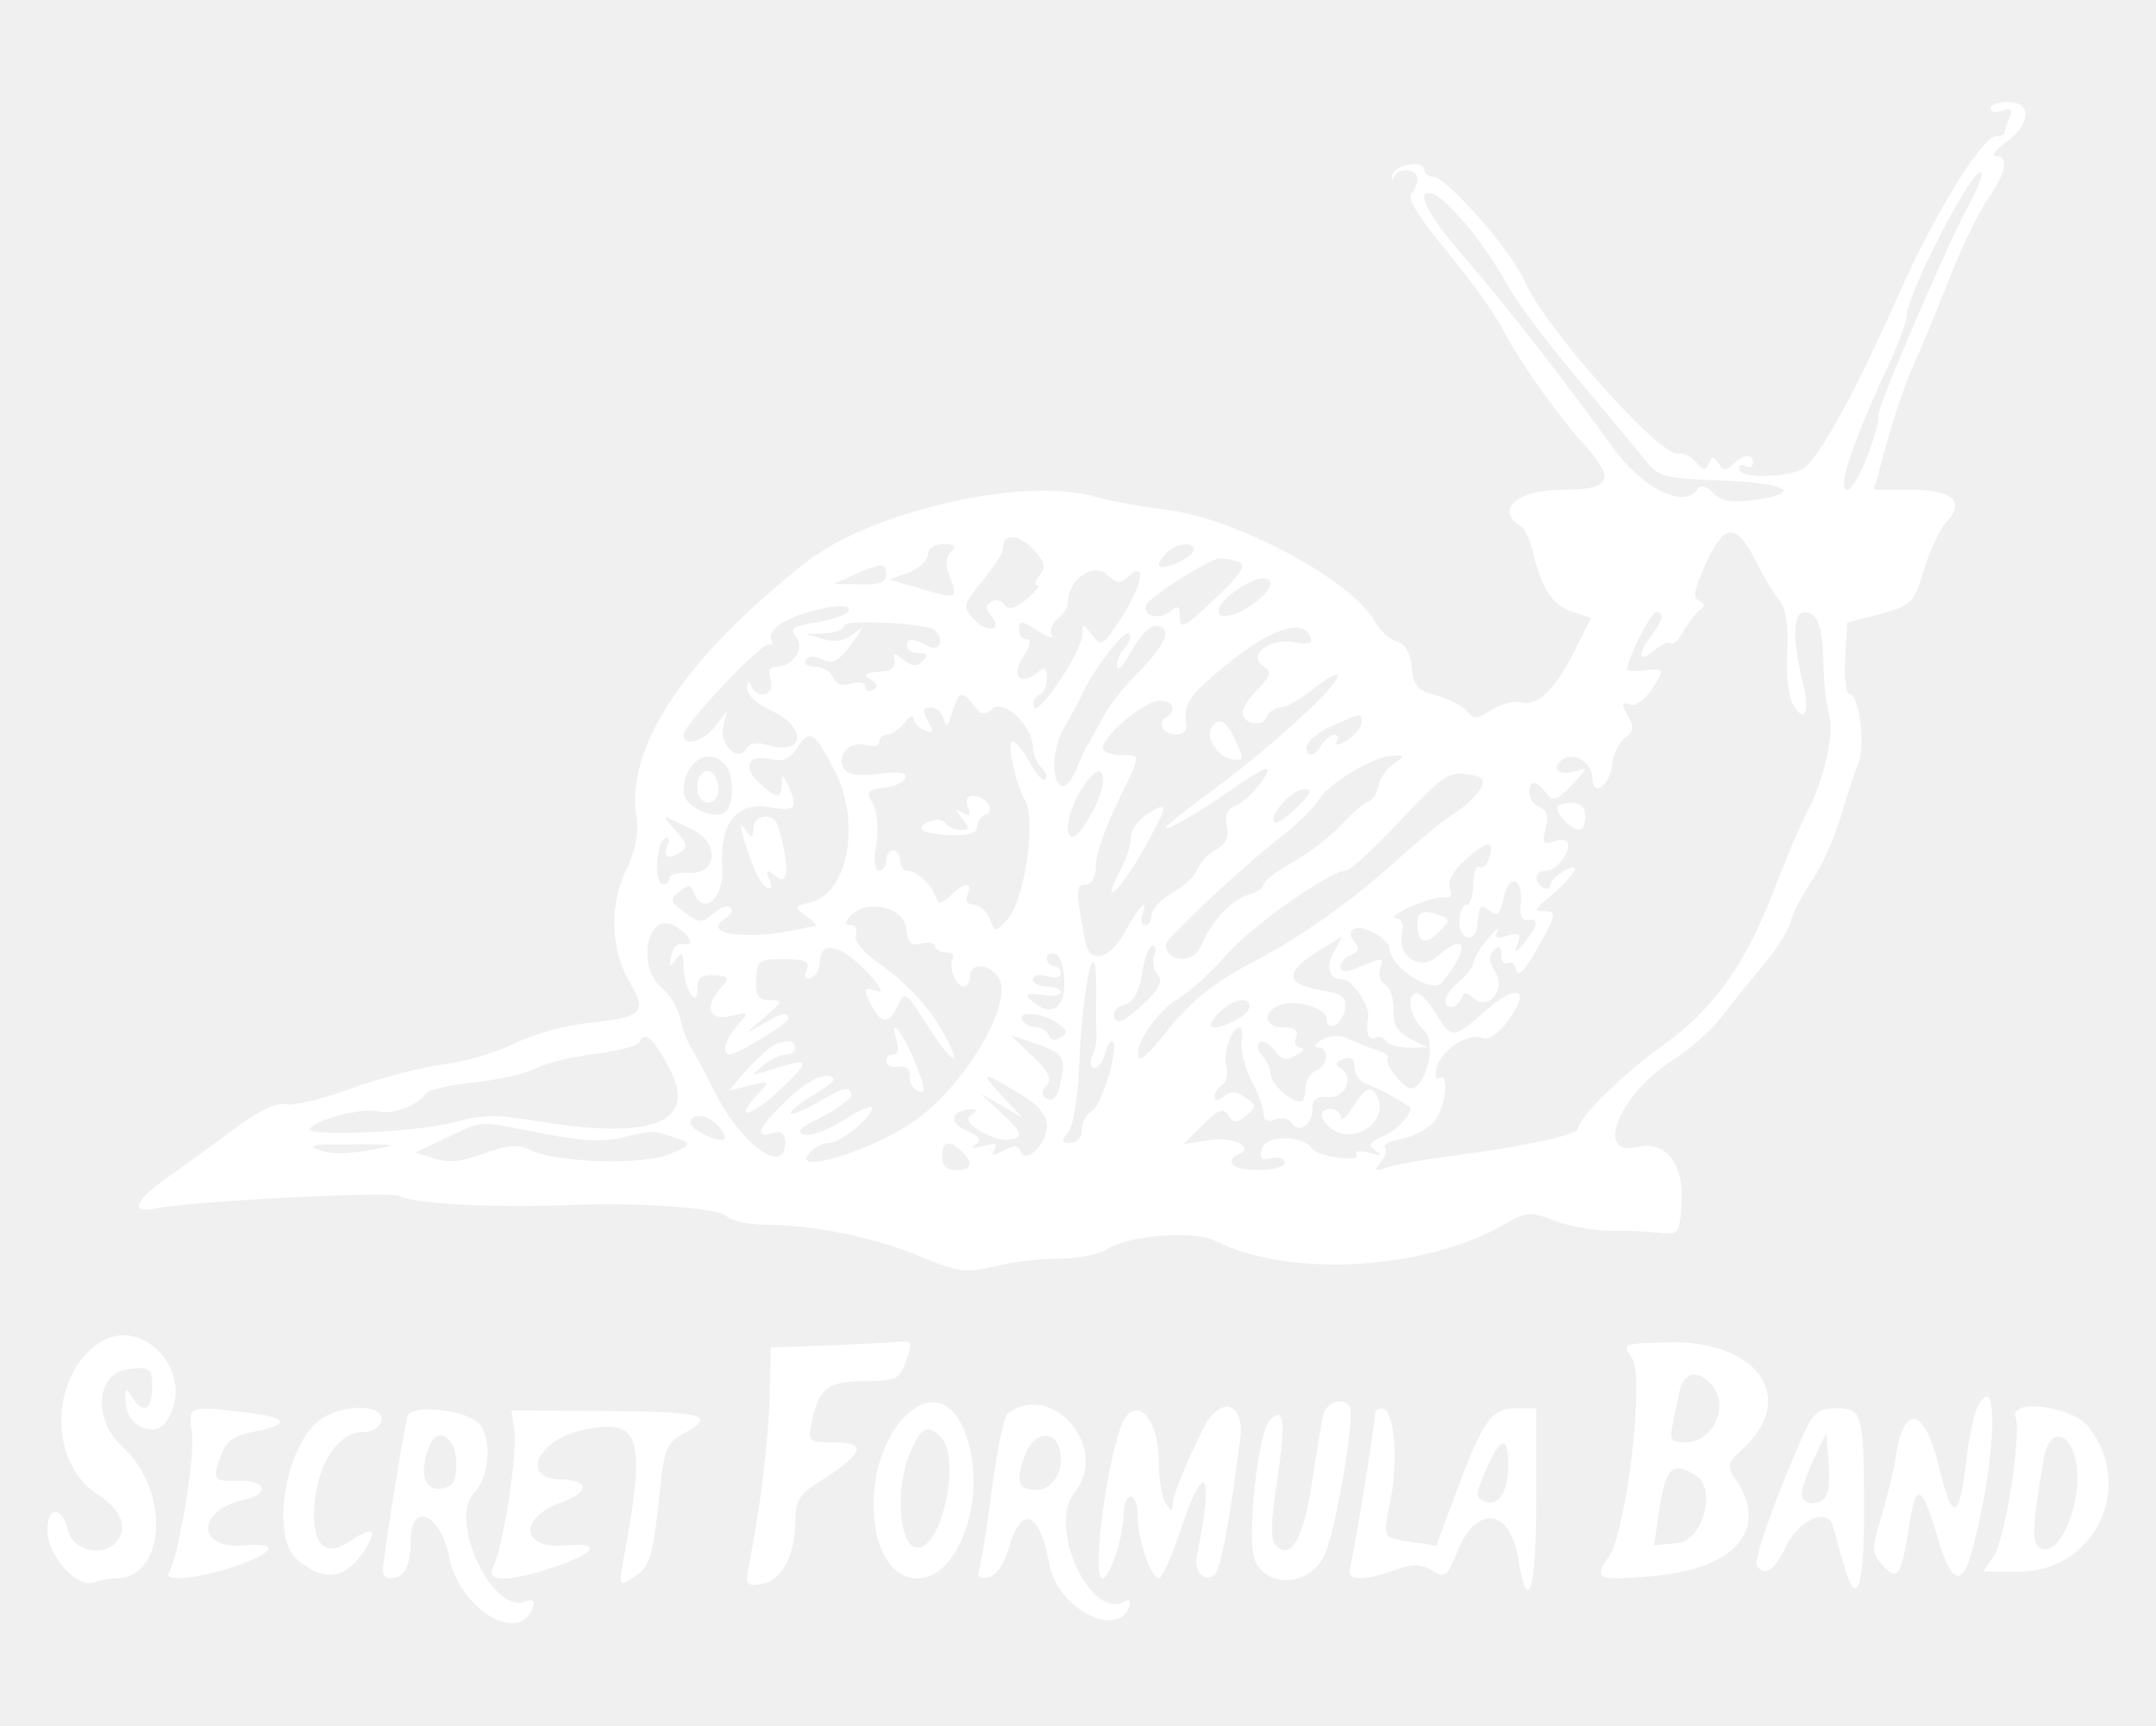
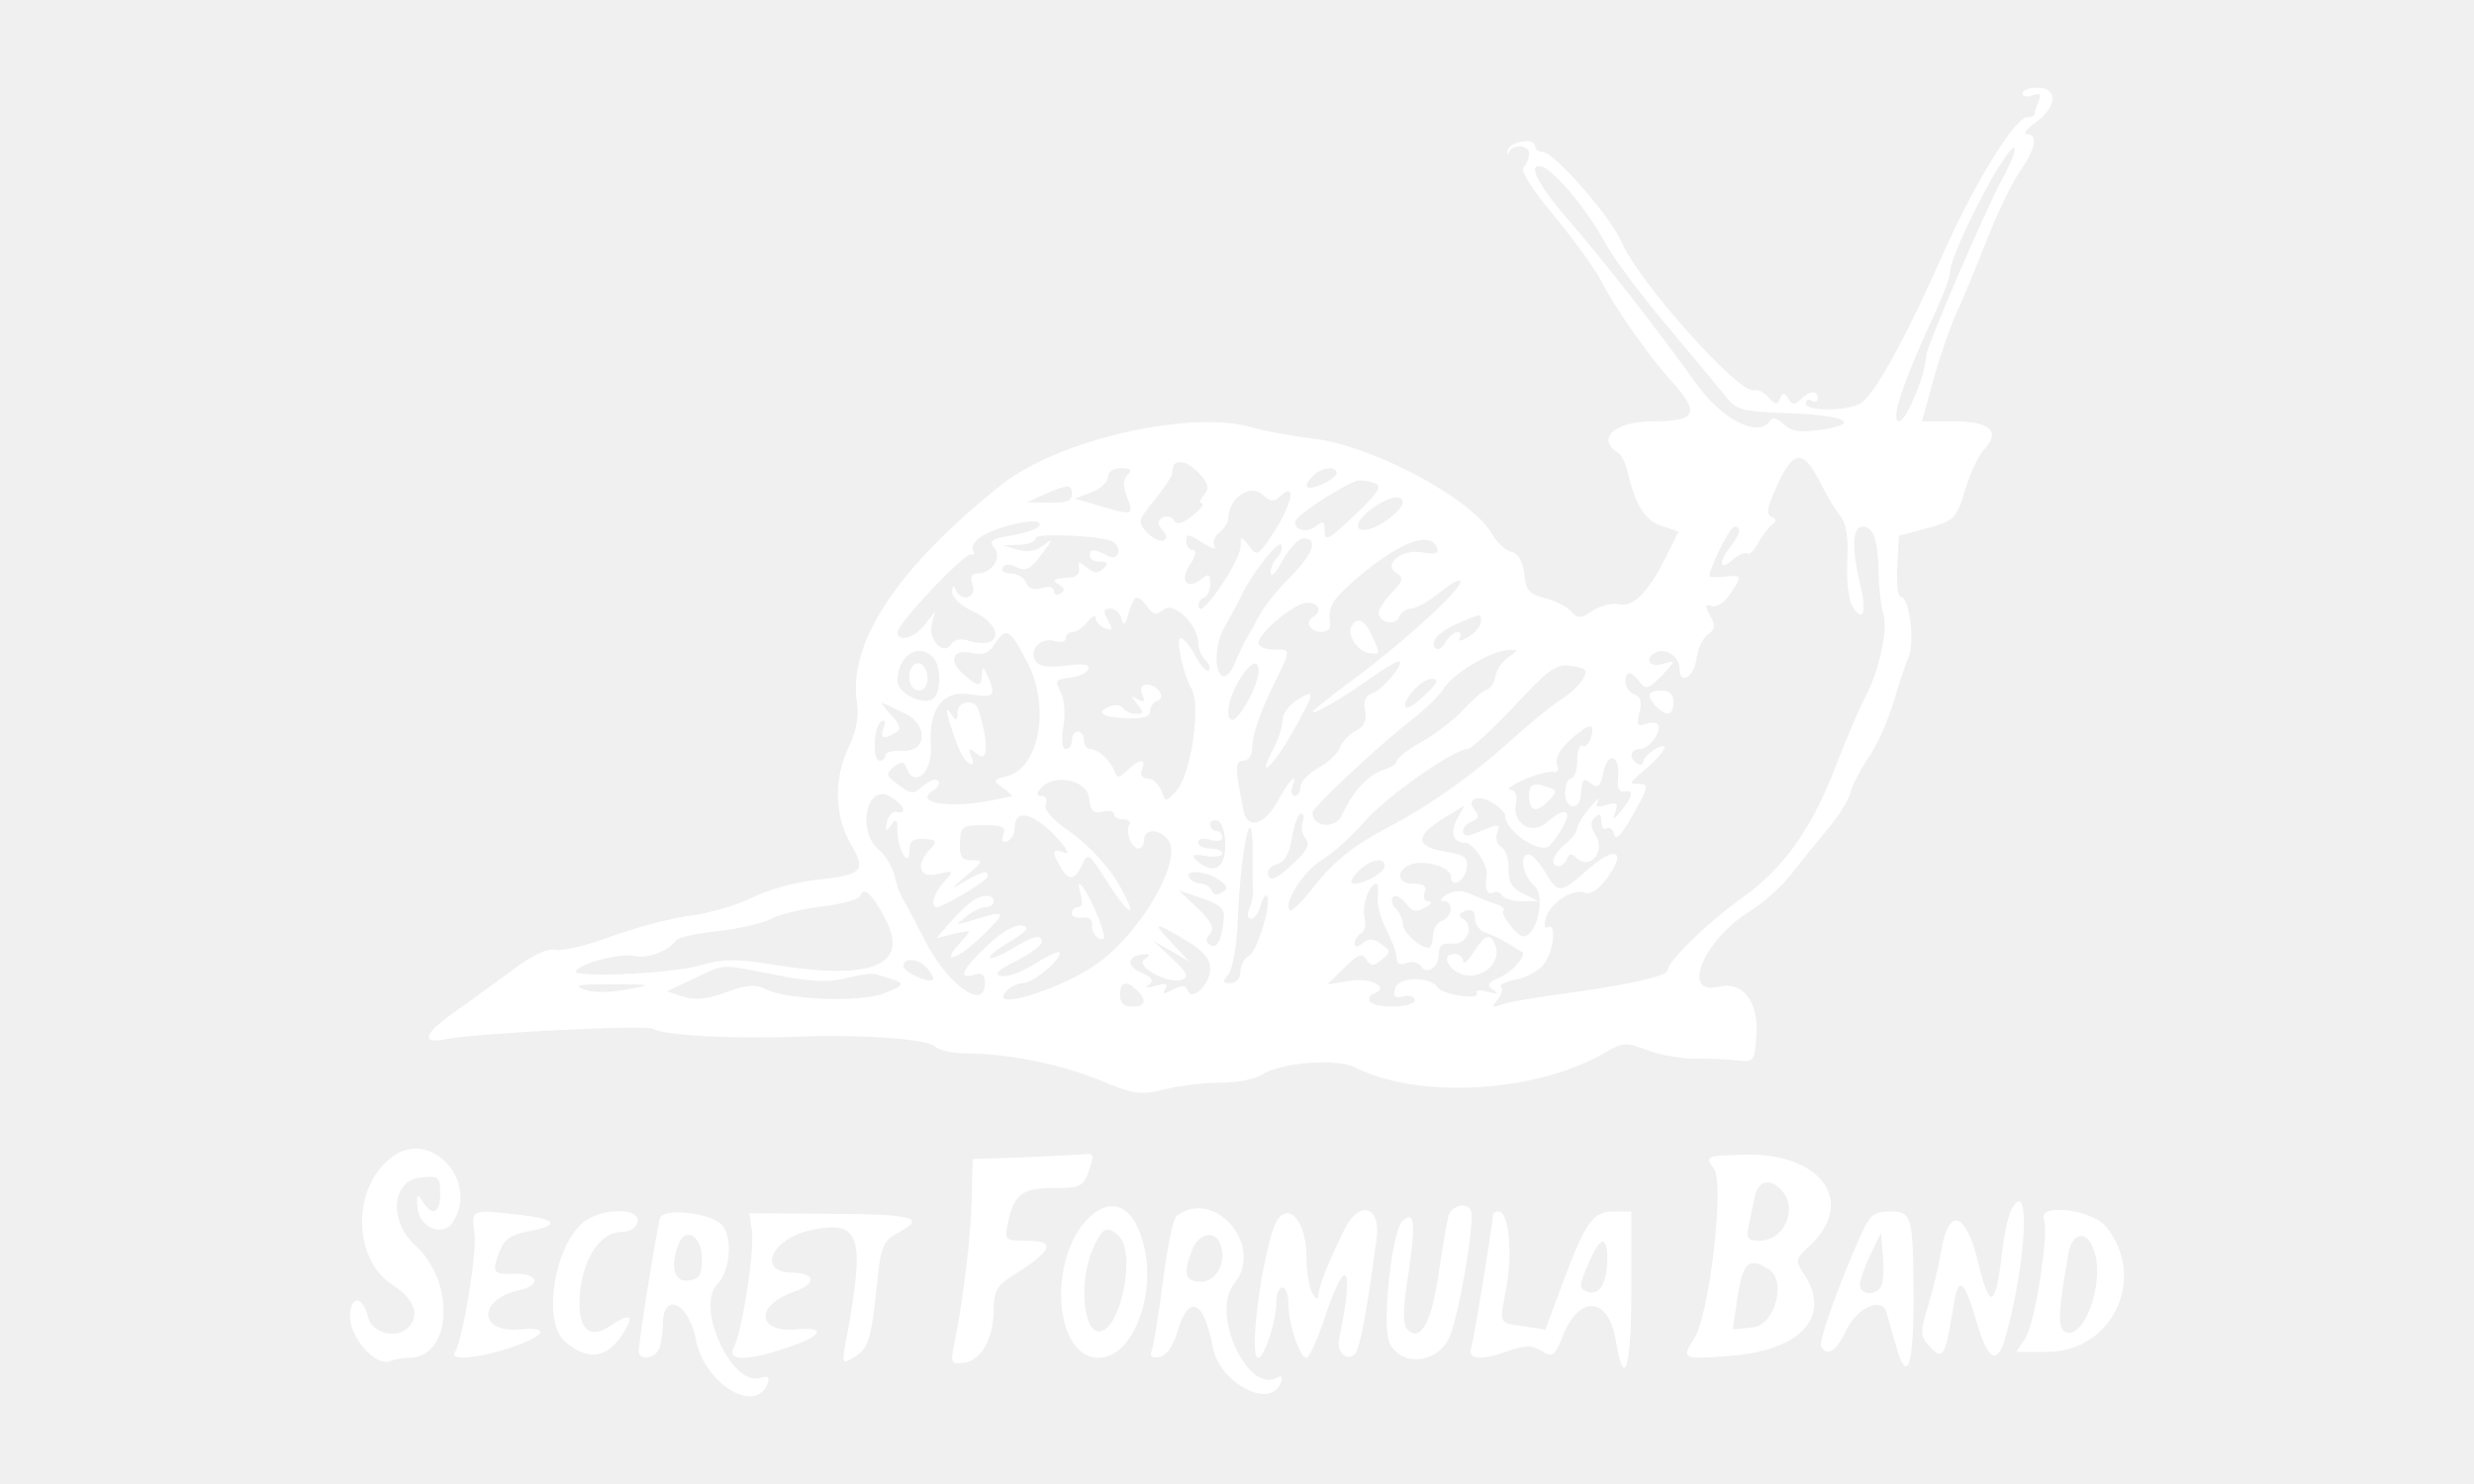
- <svg xmlns="http://www.w3.org/2000/svg" version="1.0" width="500pt" height="400pt" viewBox="0 0 500 400" preserveAspectRatio="xMidYMid meet" id="svg1779">
+ <svg xmlns="http://www.w3.org/2000/svg" version="1.0" width="500pt" height="300pt" viewBox="0 0 500 400" preserveAspectRatio="xMidYMid meet" id="svg1779">
  <defs id="defs1783" />
  <g transform="matrix(0.08105285,0,0,-0.07887991,2.874458,418.0369)" fill="#ffffff" stroke="none" id="g1777">
    <path d="m 5660,4981 c 0,-11 15,-14 33,-7 26,10 31,5 20,-22 -7,-19 -13,-39 -13,-44 0,-4 -11,-9 -25,-9 -40,-2 -176,-229 -277,-463 -128,-297 -233,-492 -278,-516 -49,-26 -180,-26 -180,1 0,12 9,16 20,9 11,-7 20,-3 20,9 0,28 -26,27 -57,-4 -20,-20 -28,-19 -41,2 -14,23 -19,23 -28,0 -9,-22 -16,-21 -38,5 -14,17 -36,28 -48,24 -48,-16 -383,369 -441,507 -35,86 -224,307 -261,307 -15,0 -26,10 -26,21 0,30 -86,15 -92,-16 -3,-15 0,-17 5,-5 15,29 67,25 67,-6 0,-14 -8,-35 -18,-45 -12,-12 27,-75 100,-165 65,-81 138,-184 161,-230 45,-91 157,-253 228,-334 99,-112 87,-140 -60,-140 -128,0 -191,-61 -113,-109 10,-6 23,-35 30,-66 27,-114 57,-163 112,-182 l 57,-20 -42,-86 c -58,-121 -110,-175 -156,-162 -22,5 -61,-5 -87,-22 -42,-28 -51,-28 -73,-2 -13,16 -52,36 -87,45 -52,14 -63,27 -68,82 -5,44 -19,70 -43,76 -20,5 -48,32 -63,59 -65,121 -397,304 -596,328 -72,9 -163,26 -202,38 -203,62 -644,-41 -833,-195 -347,-283 -515,-544 -481,-750 6,-42 -3,-94 -27,-145 -51,-108 -49,-235 5,-332 54,-95 43,-107 -122,-125 -62,-7 -155,-34 -206,-60 -51,-26 -142,-53 -202,-61 -60,-7 -178,-39 -262,-70 -84,-32 -170,-53 -190,-47 -25,6 -75,-18 -139,-67 -56,-42 -142,-107 -192,-143 -104,-74 -118,-113 -36,-96 97,21 671,51 693,36 37,-23 274,-36 502,-26 188,7 409,-9 433,-33 14,-14 61,-25 106,-25 138,0 315,-37 445,-92 112,-48 133,-51 214,-31 49,13 133,23 186,23 54,0 115,12 137,27 61,42 250,57 311,25 212,-110 604,-86 831,51 59,35 70,36 140,8 42,-16 113,-29 157,-29 44,1 107,-2 140,-6 58,-6 60,-3 66,88 7,115 -46,184 -126,164 -127,-32 -50,160 103,257 46,29 109,88 140,129 31,42 85,110 120,153 35,42 69,98 75,124 7,26 34,80 60,119 27,38 63,122 82,185 18,63 42,136 52,161 21,53 2,204 -26,204 -10,0 -15,47 -12,104 l 6,105 95,26 c 89,26 96,32 124,129 17,57 45,119 63,139 57,62 22,97 -99,97 h -107 l 39,145 c 22,80 56,181 76,225 20,44 65,156 100,248 35,92 85,199 112,238 52,77 60,124 22,125 -14,0 0,19 30,41 71,53 74,118 5,118 -27,0 -50,-9 -50,-19 z m -68,-295 c -54,-102 -252,-574 -252,-602 0,-59 -66,-224 -90,-224 -30,0 13,135 118,366 28,63 52,128 52,144 0,65 192,445 214,423 5,-6 -13,-54 -42,-107 z m -1427,-53 c 37,-46 87,-121 110,-167 24,-46 115,-172 204,-280 88,-108 177,-218 197,-244 33,-43 55,-49 204,-54 191,-7 249,-36 111,-57 -71,-10 -99,-6 -124,19 -21,21 -37,25 -46,12 -37,-60 -158,2 -244,125 -125,180 -311,425 -432,568 -103,123 -135,195 -76,173 16,-7 59,-49 96,-95 z m 825,-986 c 22,-45 52,-96 67,-114 17,-21 25,-72 21,-147 -4,-64 4,-134 16,-156 36,-62 50,-25 27,72 -29,126 -26,198 7,198 37,0 52,-43 54,-157 1,-51 8,-115 16,-143 16,-55 -15,-196 -64,-290 -17,-33 -60,-136 -95,-230 -80,-215 -175,-350 -314,-451 -110,-80 -245,-215 -245,-246 0,-19 -145,-52 -361,-81 -83,-11 -169,-27 -190,-35 -33,-12 -35,-10 -14,16 13,17 19,37 12,44 -8,7 15,18 51,26 35,7 77,31 93,54 32,46 40,142 11,124 -10,-6 -13,8 -7,30 13,52 90,104 130,88 19,-7 46,10 74,50 67,93 29,113 -61,32 -95,-86 -100,-87 -145,-11 -19,33 -44,60 -54,60 -34,0 -20,-73 20,-109 37,-34 6,-171 -38,-171 -21,0 -78,76 -66,88 6,6 -6,17 -27,23 -21,7 -57,22 -81,33 -29,14 -54,14 -80,-1 -20,-12 -26,-22 -12,-22 35,-1 31,-54 -5,-68 -16,-7 -30,-30 -30,-52 0,-23 -7,-41 -15,-40 -30,1 -85,54 -85,82 0,16 -11,40 -24,53 -13,13 -16,30 -8,39 8,8 27,-2 42,-22 21,-29 35,-32 64,-15 20,11 25,21 12,21 -14,1 -20,15 -13,31 8,22 -3,30 -40,30 -53,0 -57,47 -5,66 44,17 132,-10 132,-40 0,-44 45,-20 53,28 5,36 -7,45 -74,56 -98,17 -99,53 -1,115 l 67,42 -23,-44 c -26,-47 -15,-83 26,-83 27,0 77,-79 71,-111 -8,-41 2,-71 20,-60 10,6 24,3 31,-9 7,-11 37,-20 66,-20 l 54,1 -50,25 c -37,19 -50,41 -48,85 1,32 -10,66 -25,75 -14,8 -20,30 -13,48 10,25 5,30 -21,19 -18,-7 -46,-18 -63,-25 -16,-7 -30,-2 -30,10 0,13 14,29 31,35 22,9 24,18 9,38 -32,38 10,56 59,25 23,-14 41,-33 41,-42 0,-57 122,-138 151,-102 80,102 71,152 -13,77 -48,-45 -115,-3 -102,64 6,31 -1,47 -19,48 -15,0 5,15 43,33 39,18 82,30 98,28 17,-3 23,6 15,26 -7,20 9,51 42,82 66,60 85,63 71,10 -6,-22 -19,-35 -28,-29 -10,6 -18,-16 -18,-50 0,-33 -9,-61 -20,-61 -11,0 -20,-23 -20,-52 0,-54 48,-60 52,-6 4,57 9,62 35,40 22,-18 30,-10 40,39 15,74 56,59 49,-18 -4,-34 3,-51 19,-48 34,7 31,-16 -8,-65 -28,-35 -31,-35 -20,-4 10,30 5,34 -30,23 -31,-10 -38,-7 -28,14 8,15 -4,5 -27,-23 -23,-27 -41,-59 -42,-71 0,-11 -18,-36 -40,-54 -42,-36 -53,-75 -22,-75 10,0 23,11 28,25 7,19 15,20 34,1 43,-40 95,26 62,78 -18,29 -19,47 -4,62 16,16 22,12 22,-13 0,-20 8,-30 18,-24 11,6 22,-4 25,-22 5,-22 27,3 63,70 51,92 53,103 20,104 -33,0 -33,3 4,35 77,66 107,114 55,87 -25,-14 -45,-34 -45,-45 0,-11 -9,-15 -20,-8 -30,19 -24,50 9,50 32,0 77,67 58,86 -6,6 -25,6 -42,-1 -25,-9 -28,-1 -18,40 9,35 4,54 -17,62 -17,7 -30,26 -30,42 0,40 19,39 48,0 20,-27 29,-24 73,22 49,54 49,54 4,40 -44,-13 -64,15 -27,38 32,20 82,-12 82,-53 0,-61 49,-31 57,35 3,31 20,67 37,80 25,18 27,31 8,65 -19,35 -18,41 5,33 15,-6 42,11 60,39 43,65 42,68 -17,61 -27,-3 -50,-2 -50,2 0,30 68,169 82,169 26,0 21,-24 -13,-69 -41,-55 -36,-84 8,-44 20,18 42,28 48,21 6,-6 23,10 36,35 14,26 35,54 47,64 16,11 15,19 -1,26 -18,7 -16,29 7,83 61,149 95,156 156,31 z m -2063,31 c 28,-32 30,-47 12,-70 -13,-15 -16,-28 -6,-29 9,0 -5,-18 -31,-41 -35,-28 -53,-33 -63,-16 -8,13 -25,17 -38,9 -17,-11 -17,-22 -1,-41 36,-43 -11,-53 -49,-11 -33,37 -32,42 22,110 31,39 58,80 60,91 4,37 7,40 33,40 14,0 41,-19 61,-42 z m -242,-1 c -15,-15 -16,-38 -3,-72 25,-66 22,-68 -83,-36 l -89,27 55,21 c 30,12 55,36 55,53 0,18 18,30 44,30 33,0 38,-6 21,-23 z m 695,6 c 0,-9 -22,-27 -50,-39 -53,-24 -66,-8 -26,32 28,28 76,32 76,7 z m 128,-35 c 24,-9 10,-32 -59,-100 -99,-97 -109,-103 -109,-56 0,27 -6,28 -29,9 -30,-25 -78,-11 -67,20 8,23 179,135 209,137 13,1 38,-3 55,-10 z m -1008,-38 c 0,-22 -21,-30 -75,-28 l -75,1 60,28 c 78,35 90,35 90,-1 z m 634,-1 c 22,-22 38,-25 53,-10 67,67 45,-31 -33,-145 -36,-53 -40,-54 -65,-20 -27,35 -28,34 -28,-1 -1,-50 -128,-243 -138,-211 -5,14 1,29 14,34 13,4 23,26 23,48 0,34 -5,37 -29,17 -48,-40 -75,-5 -38,50 19,30 23,49 9,49 -12,0 -22,14 -22,30 0,27 8,26 54,-5 30,-19 48,-25 40,-12 -7,12 0,34 16,47 17,14 30,35 30,48 0,69 74,121 114,81 z m 466,-26 c 0,-22 -60,-74 -104,-89 -58,-20 -60,20 -3,64 54,43 107,55 107,25 z m -1209,-81 c -6,-10 -48,-25 -92,-32 -66,-11 -77,-19 -57,-42 27,-33 -8,-88 -56,-88 -20,0 -25,-13 -16,-40 14,-45 -39,-59 -57,-15 -6,16 -10,13 -11,-8 -1,-18 28,-47 67,-65 108,-51 99,-136 -11,-102 -27,9 -49,5 -59,-12 -25,-40 -77,14 -65,68 l 11,44 -34,-45 c -33,-45 -91,-62 -91,-26 0,30 223,272 244,266 10,-4 14,2 8,12 -6,10 1,29 17,42 53,44 226,81 202,43 z m 248,-55 c 30,-27 14,-65 -19,-47 -47,25 -60,25 -60,0 0,-11 15,-20 34,-20 26,0 28,-6 11,-23 -18,-18 -31,-17 -55,3 -27,22 -31,22 -26,-2 3,-15 -7,-29 -24,-31 -64,-5 -69,-8 -43,-25 19,-12 21,-21 5,-31 -12,-7 -22,-3 -22,9 0,14 -16,18 -40,10 -27,-8 -44,-2 -52,19 -7,17 -30,31 -51,31 -22,0 -34,9 -27,20 8,13 25,13 48,1 29,-15 45,-6 82,45 37,50 39,57 8,32 -26,-22 -54,-27 -88,-17 l -50,15 55,2 c 30,1 55,11 55,23 0,19 236,7 259,-14 z m 543,-53 c -12,-12 -22,-36 -21,-53 0,-17 19,3 40,44 22,41 53,75 69,75 51,0 33,-52 -45,-133 -41,-42 -86,-100 -100,-127 -14,-28 -33,-63 -43,-80 -10,-16 -28,-55 -40,-86 -12,-31 -31,-51 -42,-44 -29,18 -24,112 9,170 16,28 39,71 51,97 34,78 129,202 137,180 4,-11 -3,-31 -15,-43 z m 533,31 c 6,-17 -9,-21 -50,-13 -69,14 -134,-42 -84,-72 23,-15 20,-26 -17,-65 -24,-26 -44,-57 -44,-69 0,-34 56,-46 68,-15 6,16 24,29 40,29 16,0 57,24 91,52 35,29 67,49 72,43 18,-17 -194,-217 -376,-353 -63,-48 -115,-91 -115,-95 0,-12 100,47 190,113 44,32 87,59 96,59 26,1 -53,-97 -88,-109 -22,-7 -29,-27 -23,-59 6,-33 -3,-54 -32,-69 -22,-12 -45,-38 -52,-57 -6,-19 -38,-50 -71,-69 -33,-19 -60,-48 -60,-65 0,-17 -9,-31 -19,-31 -11,0 -14,16 -7,35 18,51 -12,19 -52,-57 -42,-77 -98,-93 -111,-31 -29,149 -30,173 -1,173 19,0 30,20 30,55 0,30 27,112 60,182 72,152 72,143 10,143 -27,0 -50,10 -50,22 0,35 121,138 162,138 41,0 51,-30 18,-50 -12,-7 -15,-21 -9,-31 17,-28 71,-23 68,6 -8,54 3,79 56,129 156,146 277,200 300,131 z m -964,-199 c 20,-28 30,-30 55,-9 34,28 114,-53 114,-116 0,-18 11,-44 24,-57 13,-13 18,-29 11,-36 -7,-6 -26,16 -44,50 -18,34 -40,62 -50,62 -17,0 10,-127 35,-170 35,-56 1,-298 -50,-354 -34,-38 -35,-38 -49,3 -9,22 -29,41 -46,41 -18,0 -25,12 -18,30 15,39 -8,38 -49,-3 -26,-26 -34,-27 -41,-5 -13,37 -55,78 -82,78 -11,0 -21,14 -21,30 0,17 -9,30 -20,30 -11,0 -20,-13 -20,-30 0,-16 -9,-30 -20,-30 -13,0 -16,30 -8,77 7,44 3,96 -10,119 -19,37 -16,42 31,48 30,3 57,16 62,29 5,17 -18,20 -76,12 -58,-7 -88,-3 -100,16 -23,38 18,83 64,68 20,-6 37,-2 37,10 0,11 10,21 23,21 12,0 35,16 49,35 15,19 27,25 27,12 1,-12 15,-28 31,-34 25,-10 27,-5 10,27 -17,31 -15,40 8,40 16,0 33,-16 37,-35 7,-26 12,-21 24,20 18,64 28,67 62,21 z m 1109,-51 c 0,-14 -19,-37 -42,-52 -23,-14 -36,-16 -29,-4 7,11 4,21 -7,21 -11,0 -29,-16 -40,-35 -10,-19 -25,-29 -33,-21 -21,22 11,58 78,87 78,34 73,34 73,4 z M 2352,3036 c 77,-152 40,-362 -69,-389 -47,-12 -47,-14 -12,-40 20,-15 33,-28 28,-29 -5,0 -27,-5 -49,-10 -155,-34 -284,-13 -208,33 15,9 20,23 13,31 -8,8 -31,0 -50,-18 -32,-29 -39,-29 -82,4 -41,31 -43,37 -15,61 26,21 33,20 43,-5 26,-68 85,-14 80,73 -8,132 39,195 133,180 78,-13 85,-5 56,63 -15,34 -17,35 -19,5 -1,-45 -13,-44 -64,3 -50,47 -32,86 33,70 35,-8 54,0 73,30 38,61 50,54 109,-62 z m -316,20 c 33,-33 30,-135 -4,-148 -39,-15 -112,27 -112,64 0,85 67,133 116,84 z m 1914,-3 c -20,-15 -39,-44 -42,-65 -3,-20 -16,-41 -29,-45 -12,-4 -47,-34 -76,-67 -29,-33 -91,-82 -138,-110 -47,-27 -85,-57 -85,-67 0,-9 -20,-23 -44,-30 -51,-16 -104,-76 -137,-153 -21,-50 -99,-45 -99,7 0,18 226,235 330,317 44,35 92,83 107,108 32,51 155,127 212,130 37,2 38,1 1,-25 z m -863,-146 c -20,-37 -43,-67 -52,-67 -30,0 -14,82 30,150 59,91 78,21 22,-83 z m 1113,74 c -10,-20 -43,-52 -74,-72 -31,-20 -105,-82 -166,-139 -128,-119 -269,-222 -410,-298 -119,-65 -181,-116 -258,-218 -32,-41 -62,-71 -67,-65 -24,23 45,134 106,172 36,22 99,80 140,129 71,85 298,250 344,250 12,0 82,66 155,146 117,129 140,146 191,138 48,-7 55,-14 39,-43 z m -525,-55 c -30,-30 -58,-49 -64,-44 -18,19 50,98 85,98 26,0 21,-12 -21,-54 z m -1729,-65 c 79,-40 71,-133 -11,-127 -30,2 -55,-5 -55,-15 0,-11 -8,-19 -19,-19 -25,0 -20,118 5,134 13,8 16,-1 8,-21 -14,-36 1,-42 41,-16 19,11 14,27 -18,62 -24,26 -35,43 -25,38 10,-4 43,-21 74,-36 z m 611,-288 c 5,-45 14,-55 45,-47 21,6 38,2 38,-8 0,-10 14,-18 31,-18 17,0 26,-8 20,-18 -14,-24 8,-82 31,-82 10,0 18,14 18,30 0,38 48,39 79,1 52,-63 -81,-307 -229,-420 -115,-88 -367,-170 -310,-101 14,17 39,30 56,30 34,0 124,76 124,104 0,9 -35,-7 -79,-35 -43,-29 -95,-49 -115,-45 -27,6 -14,20 49,52 47,25 85,54 85,64 0,29 -22,24 -97,-21 -37,-23 -71,-37 -76,-32 -5,4 25,30 67,55 60,38 68,49 39,55 -23,4 -68,-23 -115,-69 -84,-82 -99,-117 -42,-99 26,8 35,0 35,-29 0,-98 -127,-4 -201,149 -27,55 -58,115 -68,131 -11,17 -25,55 -31,86 -7,30 -30,71 -52,89 -76,65 -41,232 38,182 46,-29 58,-60 19,-52 -13,3 -27,-13 -31,-35 -6,-33 -3,-35 14,-10 16,24 21,21 21,-20 1,-65 39,-130 40,-67 0,33 11,42 49,40 42,-3 45,-7 20,-35 -51,-55 -37,-101 26,-85 54,13 54,12 20,-27 -34,-38 -47,-86 -24,-86 23,0 169,91 169,105 0,22 -15,19 -76,-17 -51,-31 -51,-30 6,20 55,47 56,52 18,52 -34,0 -42,12 -40,60 2,56 7,60 79,60 62,0 75,-6 65,-32 -8,-20 -3,-28 13,-23 14,5 25,26 25,46 0,64 57,54 130,-23 41,-44 56,-69 35,-62 -40,15 -43,6 -14,-47 27,-51 48,-49 73,6 19,43 23,40 85,-61 80,-130 106,-124 29,7 -30,52 -98,125 -150,163 -62,44 -92,79 -85,97 6,16 0,29 -13,29 -18,0 -19,7 -4,25 43,53 153,31 161,-32 z m 710,-83 c -6,-17 -2,-42 10,-56 16,-20 5,-42 -46,-90 -49,-47 -70,-56 -78,-36 -6,17 6,32 28,38 26,7 42,35 51,92 7,45 21,82 30,82 9,0 12,-14 5,-30 z m -257,-82 c 0,-80 -46,-100 -100,-44 -14,14 -3,18 35,11 30,-5 55,-2 55,8 0,9 -18,17 -40,17 -22,0 -40,10 -40,21 0,13 17,16 40,9 23,-7 40,-4 40,9 0,11 -9,21 -20,21 -11,0 -20,10 -20,22 0,12 11,18 25,13 14,-5 25,-42 25,-87 z m 91,-33 c -1,-47 0,-98 1,-115 2,-16 -4,-46 -12,-65 -8,-20 -6,-35 6,-35 10,0 25,20 31,44 6,24 16,40 21,35 19,-19 -31,-189 -59,-205 -16,-9 -29,-34 -29,-55 0,-23 -14,-39 -32,-39 -27,0 -28,5 -8,30 15,18 29,102 32,195 10,248 51,425 49,210 z m 439,-34 c 0,-22 -65,-61 -102,-61 -15,0 -11,15 12,40 38,42 90,54 90,21 z m -551,-48 c 30,-21 32,-30 10,-43 -16,-11 -30,-8 -34,6 -5,13 -21,24 -35,24 -15,0 -33,9 -40,20 -18,30 56,24 99,-7 z m 528,-58 c -3,-25 10,-76 29,-113 19,-38 34,-81 34,-97 0,-19 12,-25 33,-16 19,7 40,2 48,-11 20,-32 59,-4 59,43 0,28 12,37 44,34 49,-6 77,60 36,85 -17,10 -14,18 8,27 22,8 32,0 32,-25 0,-21 16,-43 35,-49 19,-7 53,-23 75,-37 22,-14 42,-27 45,-28 21,-8 -27,-67 -70,-87 -43,-19 -48,-27 -24,-44 21,-14 16,-16 -19,-6 -27,8 -42,5 -36,-5 15,-25 -112,-6 -128,18 -26,40 -132,40 -143,-1 -8,-29 -1,-36 28,-28 20,5 37,0 37,-13 0,-26 -133,-30 -149,-4 -6,10 -1,22 12,26 58,20 -9,57 -80,44 l -73,-12 56,57 c 45,46 59,52 73,28 15,-24 23,-24 51,-1 31,26 31,30 -2,54 -25,19 -42,20 -61,3 -19,-15 -27,-15 -27,-1 0,12 10,28 22,35 12,7 17,32 11,54 -10,39 16,115 39,115 6,0 8,-20 5,-45 z m -1637,-76 c 82,-160 -47,-212 -384,-154 -110,19 -155,18 -231,-4 -100,-29 -429,-44 -414,-19 17,27 151,62 194,51 42,-11 114,16 138,52 7,11 70,26 140,33 70,8 150,27 177,42 28,15 104,34 169,42 66,8 123,24 127,36 11,34 41,7 84,-79 z m 1125,-3 c -8,-72 -23,-100 -46,-85 -15,9 -15,20 0,38 16,19 6,41 -41,87 l -62,61 77,-27 c 63,-22 76,-36 72,-74 z m -120,-73 c 51,-32 75,-61 75,-93 0,-53 -61,-115 -75,-75 -6,19 -18,19 -49,3 -31,-17 -37,-16 -26,2 11,18 2,21 -32,11 -31,-9 -39,-7 -22,4 18,13 11,25 -29,43 -53,24 -39,61 23,61 11,0 7,-8 -8,-17 -36,-23 80,-88 125,-70 23,9 16,25 -33,72 l -64,61 60,-35 60,-36 -60,66 c -66,72 -57,72 55,3 z m -865,-93 c 14,-17 22,-34 18,-38 -15,-14 -98,27 -98,47 0,31 52,25 80,-9 z m -503,-22 c 118,-24 176,-26 232,-11 41,11 85,18 97,14 106,-31 107,-33 34,-64 -78,-34 -329,-25 -402,14 -30,16 -62,13 -128,-12 -63,-24 -102,-28 -142,-15 l -55,18 89,43 c 108,53 85,51 275,13 z m -500,-50 c -56,-11 -111,-11 -140,1 -36,14 -14,18 93,17 139,0 139,-1 47,-18 z m 1699,-2 c 35,-35 29,-56 -16,-56 -27,0 -40,13 -40,40 0,45 21,51 56,16 z" id="path1703" />
    <path d="m 4420,2924 c 0,-9 11,-27 24,-40 35,-35 56,-29 56,16 0,27 -13,40 -40,40 -22,0 -40,-7 -40,-16 z" id="path1705" />
    <path d="m 4020,2581 c 0,-54 24,-61 63,-19 30,30 30,36 4,46 -51,20 -67,14 -67,-27 z" id="path1707" />
    <path d="m 3430,3160 c -17,-28 19,-86 58,-92 38,-5 38,-4 9,61 -25,54 -47,64 -67,31 z" id="path1709" />
    <path d="m 3245,2905 c -25,-16 -45,-47 -45,-68 0,-22 -14,-66 -31,-98 -59,-115 2,-57 67,63 74,136 75,147 9,103 z" id="path1711" />
    <path d="m 2734,2927 c 10,-25 6,-29 -16,-16 -24,14 -24,12 -1,-17 24,-29 23,-34 -3,-34 -18,0 -37,9 -43,19 -7,11 -25,14 -42,8 -53,-20 -30,-38 51,-42 56,-2 80,5 80,24 0,15 11,31 24,36 30,10 2,55 -35,55 -18,0 -23,-12 -15,-33 z" id="path1713" />
    <path d="m 2120,2865 c -1,-30 -4,-31 -22,-5 -16,23 -17,18 -7,-20 26,-90 46,-136 68,-149 13,-8 16,0 7,23 -12,32 -10,33 22,7 34,-28 35,45 1,154 -12,38 -69,30 -69,-10 z" id="path1715" />
    <path d="m 1973,3026 c -25,-25 -13,-86 17,-86 17,0 30,17 30,39 0,42 -26,68 -47,47 z" id="path1717" />
    <path d="m 2529,2245 c 8,-27 5,-45 -8,-45 -11,0 -21,-9 -21,-21 0,-11 16,-18 35,-15 23,4 34,-6 32,-28 -1,-18 10,-38 25,-44 21,-8 20,7 -5,74 -36,93 -80,154 -58,79 z" id="path1719" />
    <path d="m 2160,2214 c -16,-14 -48,-46 -70,-72 l -40,-48 59,15 c 60,14 60,14 22,-28 -73,-80 -13,-63 70,20 89,89 85,92 -54,47 -34,-10 -34,-9 2,20 21,18 50,32 65,32 14,0 26,9 26,20 0,27 -44,24 -80,-6 z" id="path1721" />
    <path d="m 3835,2045 c -19,-30 -34,-44 -34,-30 -1,14 -14,25 -29,25 -54,0 -12,-70 45,-74 61,-4 110,52 91,103 -17,44 -34,39 -73,-24 z" id="path1723" />
    <path d="m 245,1350 c -138,-99 -140,-349 -5,-440 71,-47 93,-100 58,-142 -38,-46 -124,-27 -138,31 -17,74 -60,76 -60,2 0,-74 85,-171 133,-153 16,7 45,12 64,12 142,1 155,258 19,385 -88,83 -77,222 19,231 61,6 65,2 65,-55 0,-68 -27,-80 -59,-26 -18,29 -21,25 -16,-25 6,-66 85,-98 117,-47 87,138 -70,318 -197,227 z" id="path1725" />
    <path d="m 2340,1345 -170,-6 -3,-135 c -3,-131 -27,-337 -57,-491 -14,-72 -13,-76 32,-70 58,9 97,82 98,182 0,59 11,81 55,110 143,92 157,125 53,125 -71,0 -73,2 -60,63 19,96 47,117 152,117 89,0 98,5 117,60 18,52 16,59 -13,56 -19,-2 -110,-7 -204,-11 z" id="path1727" />
    <path d="m 4635,1306 c 35,-54 -16,-503 -66,-580 -45,-70 -39,-73 126,-59 233,20 332,137 237,282 -28,43 -26,49 19,92 159,150 42,320 -215,313 -130,-4 -131,-4 -101,-48 z m 221,-70 c 61,-61 15,-176 -70,-176 -39,0 -45,8 -36,50 5,28 15,73 20,100 12,54 47,65 86,26 z m -40,-273 c 62,-39 21,-192 -52,-199 l -67,-7 14,97 c 19,133 38,152 105,109 z" id="path1729" />
    <path d="m 5624,1167 c -11,-20 -26,-92 -33,-158 -21,-182 -40,-186 -79,-19 -40,170 -98,186 -122,35 -6,-41 -25,-123 -42,-182 -29,-99 -29,-109 5,-146 42,-47 52,-30 76,128 17,120 36,109 80,-46 35,-125 67,-145 92,-58 72,252 88,570 23,446 z" id="path1731" />
    <path d="m 2575,1155 c -155,-120 -145,-495 15,-495 110,0 191,209 149,385 -29,121 -93,164 -164,110 z m 81,-79 c 59,-59 5,-326 -66,-326 -53,0 -66,172 -22,278 32,77 50,86 88,48 z" id="path1733" />
    <path d="m 3752,1145 c -5,-19 -20,-109 -33,-199 -24,-168 -60,-233 -103,-190 -17,17 -16,67 3,194 25,170 20,217 -20,177 -36,-36 -69,-359 -43,-416 36,-80 152,-73 196,12 32,62 91,413 74,442 -16,28 -63,15 -74,-20 z" id="path1735" />
    <path d="m 514,1085 c 9,-67 -39,-365 -66,-408 -17,-27 78,-19 178,15 125,42 143,75 37,65 -137,-13 -138,103 -1,134 78,17 63,60 -19,56 -68,-3 -73,5 -44,81 14,36 39,54 90,63 108,20 102,42 -15,56 -174,21 -171,22 -160,-62 z" id="path1737" />
    <path d="M 884,1129 C 782,1057 736,785 815,715 c 80,-70 145,-57 200,40 30,53 12,57 -51,13 -72,-50 -111,-5 -99,118 11,116 69,203 136,204 30,0 51,13 55,35 9,46 -108,49 -172,4 z" id="path1739" />
    <path d="m 1131,1138 c -10,-31 -71,-420 -71,-455 0,-35 54,-27 68,9 7,17 12,53 12,80 0,117 86,78 110,-50 28,-150 197,-257 238,-151 9,24 2,29 -24,20 -95,-30 -216,242 -143,320 47,50 52,173 10,208 -46,39 -188,52 -200,19 z m 139,-138 c 0,-57 -8,-71 -45,-76 -47,-7 -62,50 -32,125 23,61 77,26 77,-49 z" id="path1741" />
    <path d="m 1436,1095 c 10,-65 -32,-346 -60,-400 -23,-46 41,-47 170,-3 125,42 143,75 37,65 -129,-12 -137,81 -11,127 81,29 79,65 -4,67 -116,3 -66,116 64,145 166,37 183,-17 116,-383 -13,-74 -12,-76 28,-51 47,30 56,56 75,240 14,144 20,157 78,189 85,48 43,59 -225,61 l -276,2 z" id="path1743" />
    <path d="m 2849,1146 c -12,-9 -32,-109 -46,-222 -14,-114 -31,-221 -37,-238 -8,-21 -1,-28 25,-23 24,5 46,36 60,86 37,131 88,109 117,-51 23,-127 196,-218 228,-120 5,16 0,22 -12,15 -98,-61 -225,219 -144,321 100,128 -63,327 -191,232 z m 144,-96 c 23,-60 -11,-130 -63,-130 -54,0 -62,26 -30,109 21,56 75,68 93,21 z" id="path1745" />
    <path d="m 3186,1135 c -44,-58 -103,-475 -67,-475 21,0 61,126 61,195 0,25 9,45 20,45 11,0 20,-26 20,-57 0,-69 38,-183 60,-183 9,0 36,61 60,135 72,224 100,185 49,-69 -10,-47 24,-81 52,-53 16,16 40,144 72,394 15,111 -57,134 -106,33 -50,-103 -87,-197 -87,-223 -1,-21 -5,-20 -20,3 -11,17 -20,72 -20,124 0,113 -52,186 -94,131 z" id="path1747" />
    <path d="m 3900,1150 c 0,-29 -63,-425 -72,-455 -13,-42 29,-46 126,-11 54,20 76,19 108,-1 37,-23 43,-18 72,56 55,138 150,128 174,-18 28,-177 52,-99 52,168 v 271 h -58 c -70,0 -95,-36 -171,-247 l -57,-157 -69,11 c -89,14 -84,4 -60,135 21,116 7,258 -26,258 -10,0 -19,-5 -19,-10 z m 380,-155 c -1,-82 -27,-124 -67,-109 -28,11 -27,20 3,93 41,98 64,103 64,16 z" id="path1749" />
    <path d="m 5130,1095 c -75,-169 -149,-380 -139,-397 22,-35 49,-17 84,57 36,77 118,114 133,61 4,-14 18,-65 31,-112 38,-140 60,-77 59,169 -1,274 -5,287 -80,287 -47,0 -65,-13 -88,-65 z m 62,-187 c -14,-37 -72,-36 -72,1 0,16 16,63 35,104 l 35,74 6,-76 c 4,-41 2,-88 -4,-103 z" id="path1751" />
    <path d="m 5732,1133 c 17,-46 -30,-357 -62,-406 l -31,-47 h 103 c 217,0 334,252 197,427 -47,60 -229,83 -207,26 z m 169,-116 c 31,-114 -41,-304 -101,-267 -23,14 -20,73 13,266 14,80 67,81 88,1 z" id="path1753" />
  </g>
</svg>
